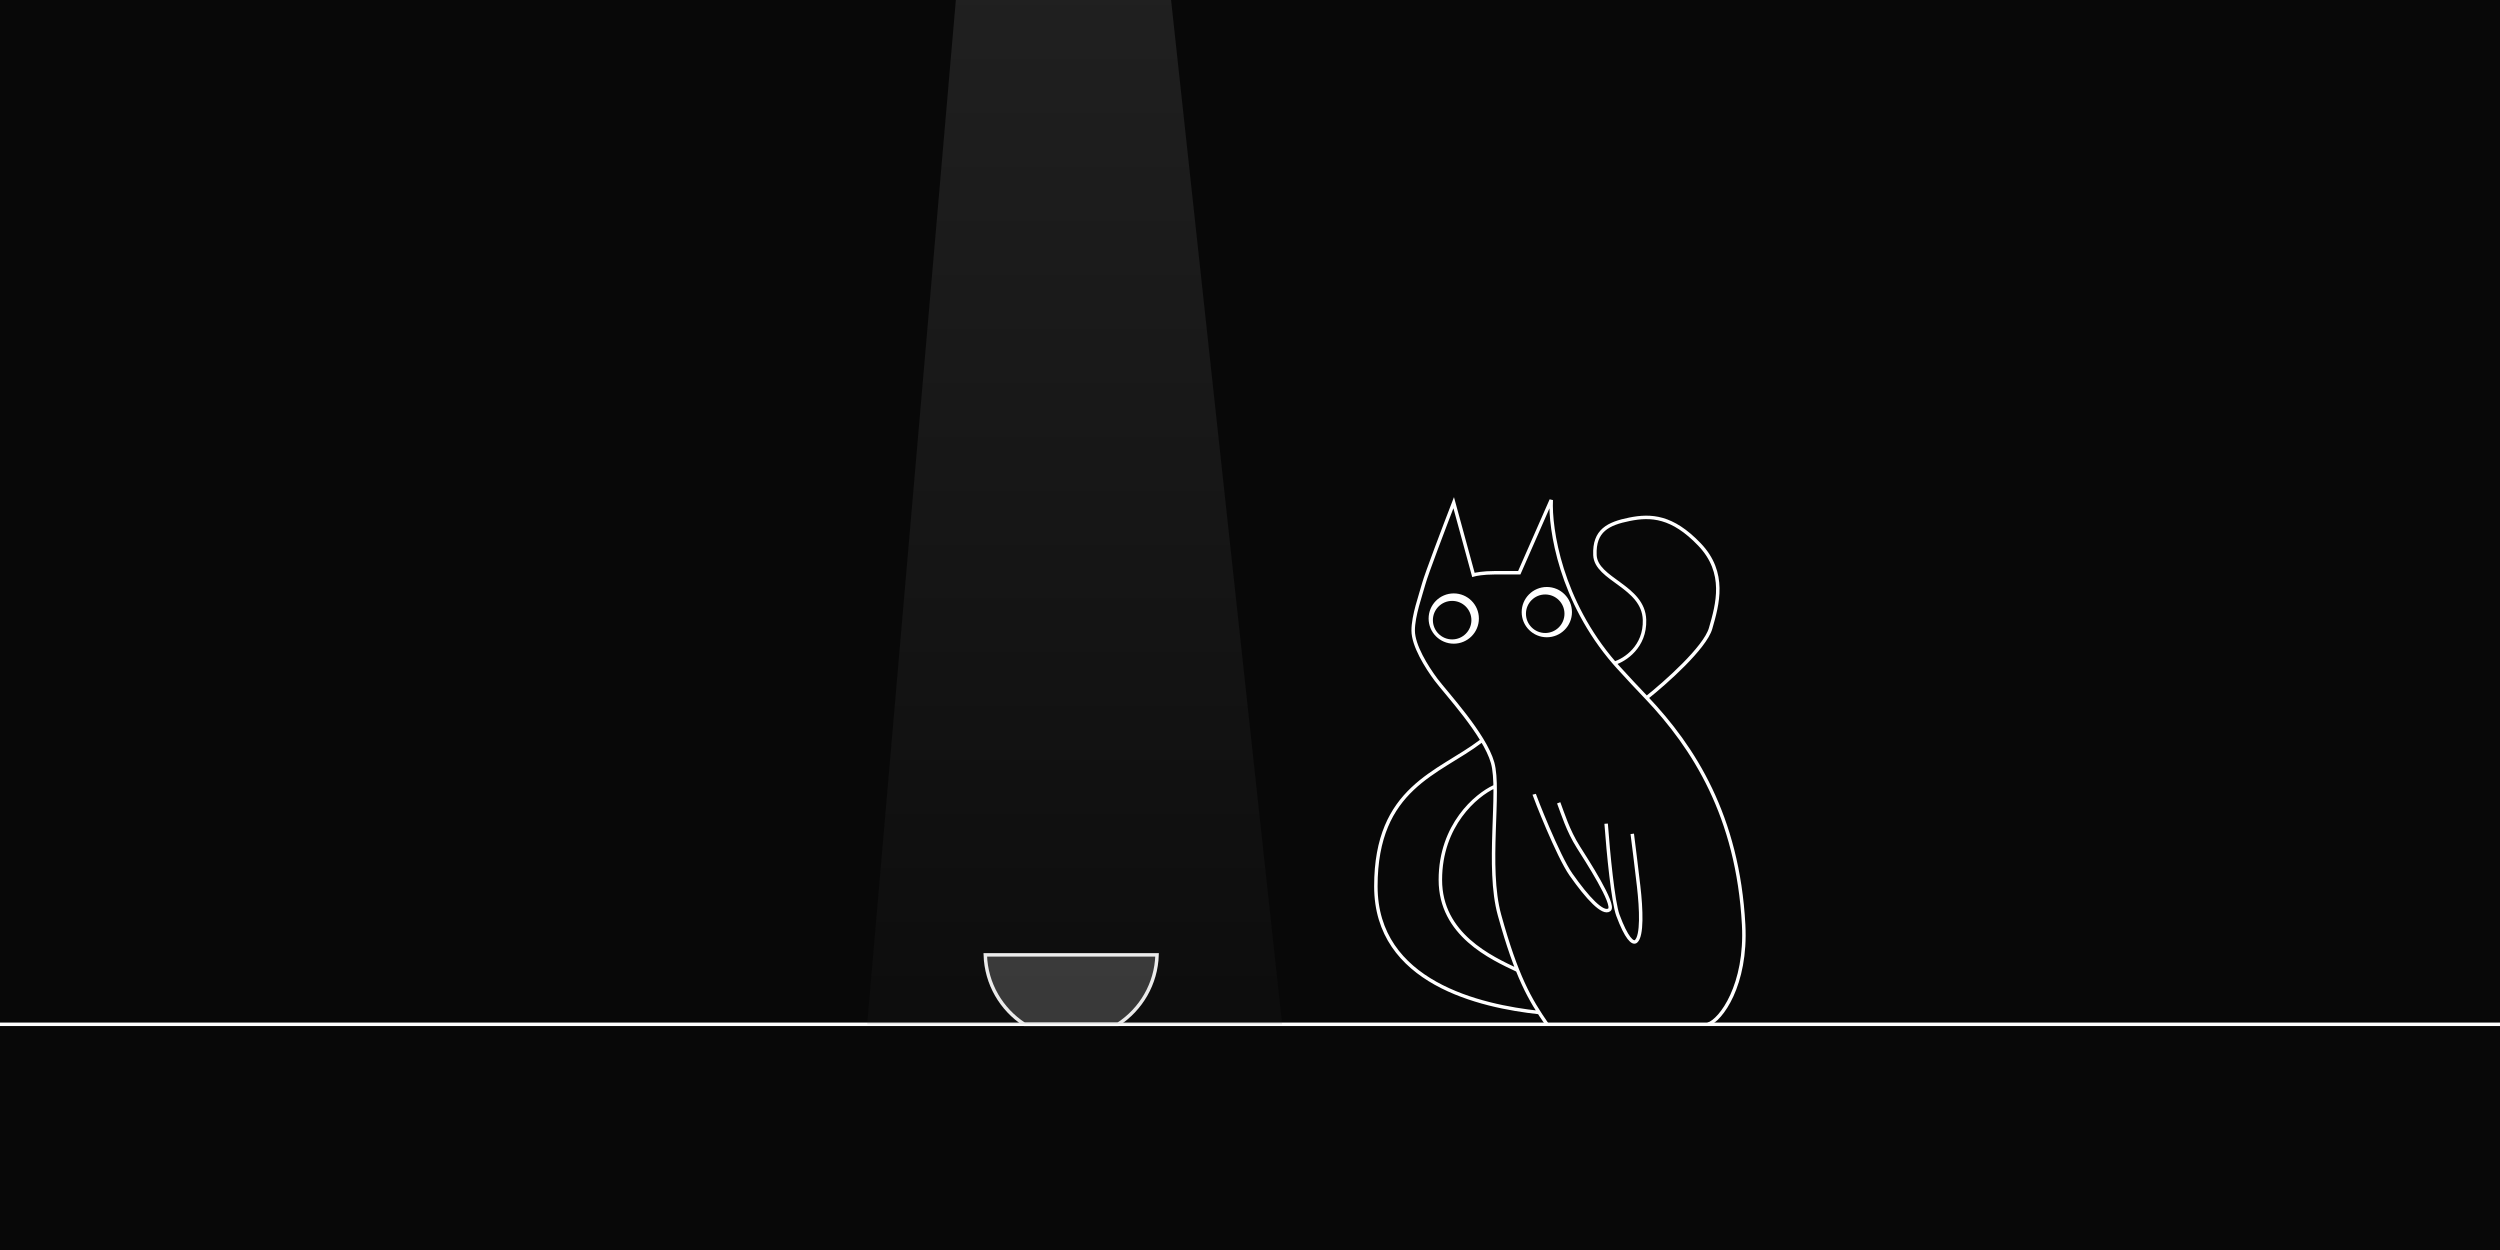
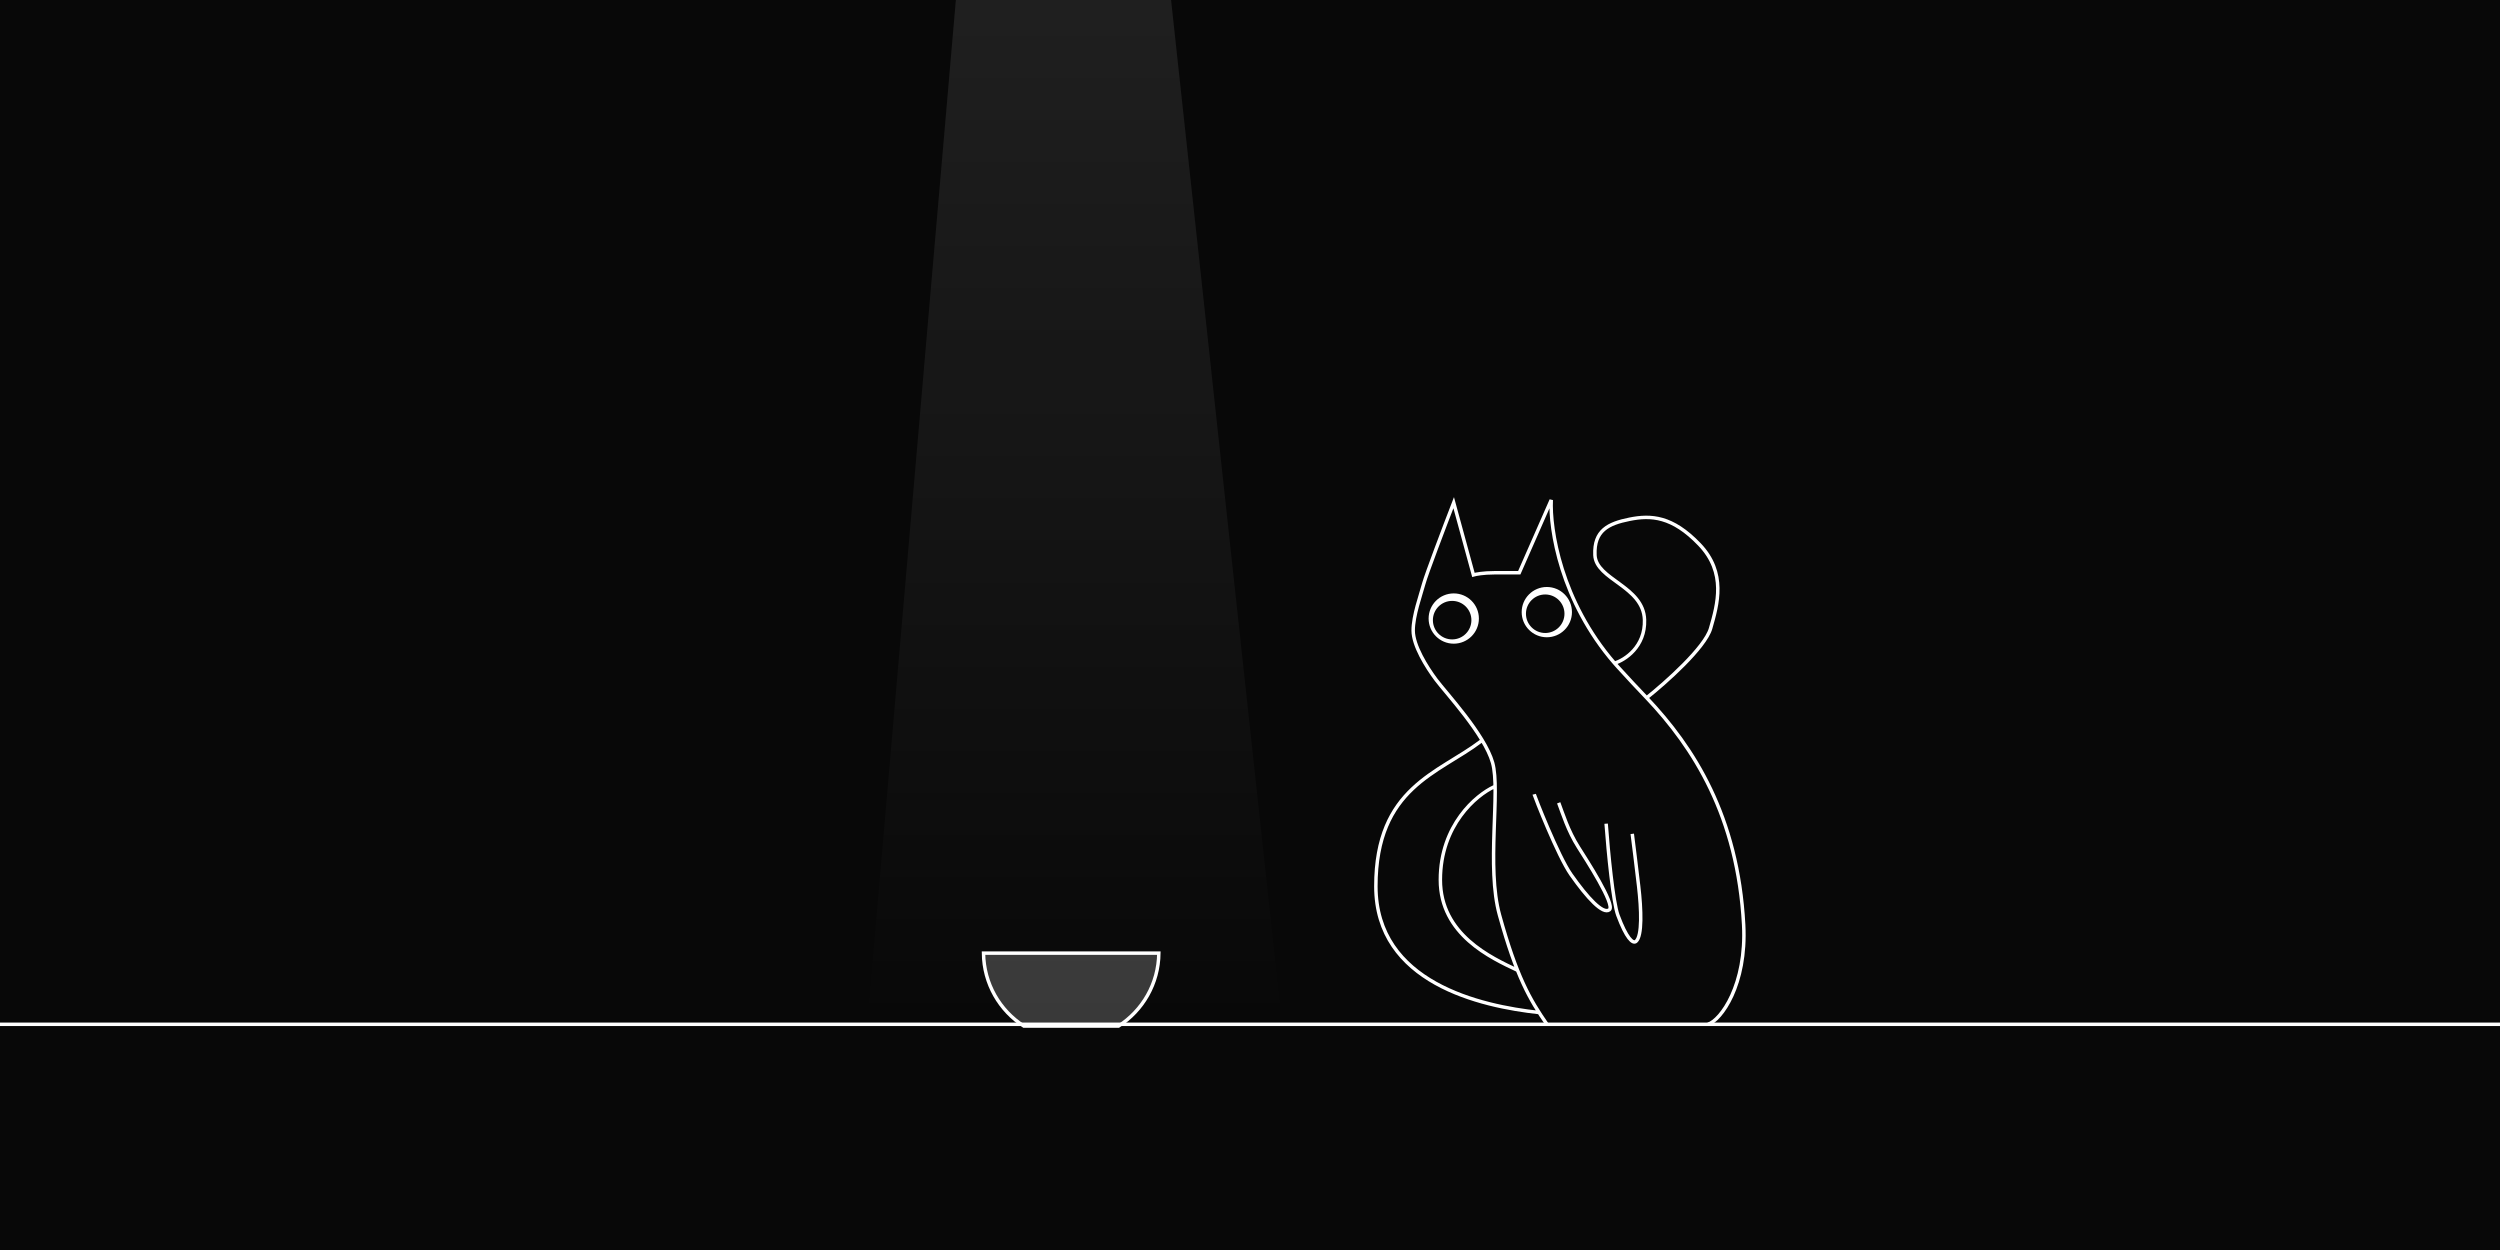
<svg xmlns="http://www.w3.org/2000/svg" width="1440" height="720" viewBox="0 0 1440 720" fill="none">
  <g clip-path="url(#clip0_147_4)">
-     <rect width="1440" height="720" fill="#080808" />
+     <path d="M0 0H1440V720H0V0Z" fill="#080808" />
    <path d="M891.054 590C881.229 575.824 873.534 562.567 863.729 527.135C856.053 499.4 864.343 455.641 859.737 439.308C855.132 422.976 832.72 398.939 827.193 391.543C821.667 384.147 813.991 371.82 813.991 363.192C813.991 354.563 818.29 342.853 820.132 336.073C821.606 330.65 832.208 302.792 837.325 289.541L848.685 331.143C850.117 330.732 854.518 329.91 860.659 329.91C866.799 329.91 872.837 329.91 875.088 329.91L893.51 288C892.707 304.614 898.965 346.218 929.98 381.99M852.983 426.982C828.728 445.471 792.5 453.484 792.5 510.494C792.5 566.173 852.94 579.583 886.515 583.22M983.774 590C991.245 587.74 1006.19 567.196 1004.34 532.682C1001.01 470.125 975.484 430.383 948.466 401.932M874.1 558.876C858.851 551.685 829.649 538.352 829.649 506.796C829.649 475.24 850.322 457.901 860.659 453.176M929.98 381.99C930.606 382.711 931.241 383.43 931.887 384.147C937.616 390.502 943.163 396.347 948.466 401.932M929.98 381.99C935.938 380.141 947.729 372.56 947.238 357.029C946.624 337.614 919.299 333.916 918.685 319.741C918.071 305.565 926.361 301.559 938.642 299.094C950.923 296.629 963.203 297.245 978.861 313.578C994.519 329.91 989.3 348.092 985.309 361.959C982.116 373.053 959.417 393.23 948.466 401.932M883.685 457.49C883.992 458.722 897.33 492.973 904.869 503.714C914.387 517.273 923.291 526.827 926.975 524.053C930.659 521.28 913.466 494.778 909.168 487.998C903.111 478.445 900.162 468.584 897.808 462.42M925.133 474.439C926.361 491.285 929.166 519.795 931.887 527.135C936.8 540.386 940.484 543.776 942.326 542.235C946.01 539.153 945.396 523.745 943.861 510.494C942.469 498.476 940.893 485.944 940.177 480.294" stroke="white" stroke-width="2" />
    <path d="M-84 590H1560" stroke="white" stroke-width="2" />
    <path d="M837.36 341.801C845.357 341.801 851.841 348.284 851.841 356.281C851.841 364.278 845.357 370.762 837.36 370.762C829.363 370.762 822.881 364.278 822.881 356.281C822.881 348.284 829.363 341.801 837.36 341.801ZM836.437 346.115C830.311 346.115 825.346 351.081 825.346 357.206C825.346 363.332 830.311 368.297 836.437 368.297C842.562 368.297 847.527 363.331 847.527 357.206C847.527 351.081 842.562 346.115 836.437 346.115Z" fill="white" />
    <path d="M890.968 338.104C898.965 338.104 905.448 344.588 905.448 352.585C905.448 360.582 898.965 367.064 890.968 367.064C882.971 367.064 876.488 360.582 876.488 352.585C876.488 344.588 882.971 338.105 890.968 338.104ZM890.043 342.418C883.918 342.418 878.952 347.384 878.952 353.509C878.952 359.634 883.918 364.6 890.043 364.601C896.168 364.601 901.135 359.634 901.135 353.509C901.135 347.383 896.168 342.418 890.043 342.418Z" fill="white" />
-     <path d="M666.473 550C665.974 566.758 657.147 581.422 643.984 590H590.01C576.847 581.422 568.02 566.758 567.521 550H666.473Z" fill="white" fill-opacity="0.2" stroke="white" stroke-width="2" />
+     <path d="M667.494 549C667.323 566.632 658.116 582.1 644.282 591H589.712C575.878 582.1 566.671 566.632 566.5 549H667.494Z" fill="white" fill-opacity="0.2" stroke="white" stroke-width="2" />
    <path d="M553 -28H671.5L738.5 590H499.5L553 -28Z" fill="url(#paint0_linear_147_4)" fill-opacity="0.1" />
  </g>
  <defs>
    <linearGradient id="paint0_linear_147_4" x1="619" y1="-28" x2="619" y2="590" gradientUnits="userSpaceOnUse">
      <stop stop-color="white" />
-       <stop offset="1" stop-color="#383838" />
+       <stop offset="1" stop-color="white" stop-opacity="0" />
    </linearGradient>
    <clipPath id="clip0_147_4">
      <rect width="1440" height="720" fill="white" />
    </clipPath>
  </defs>
</svg>
